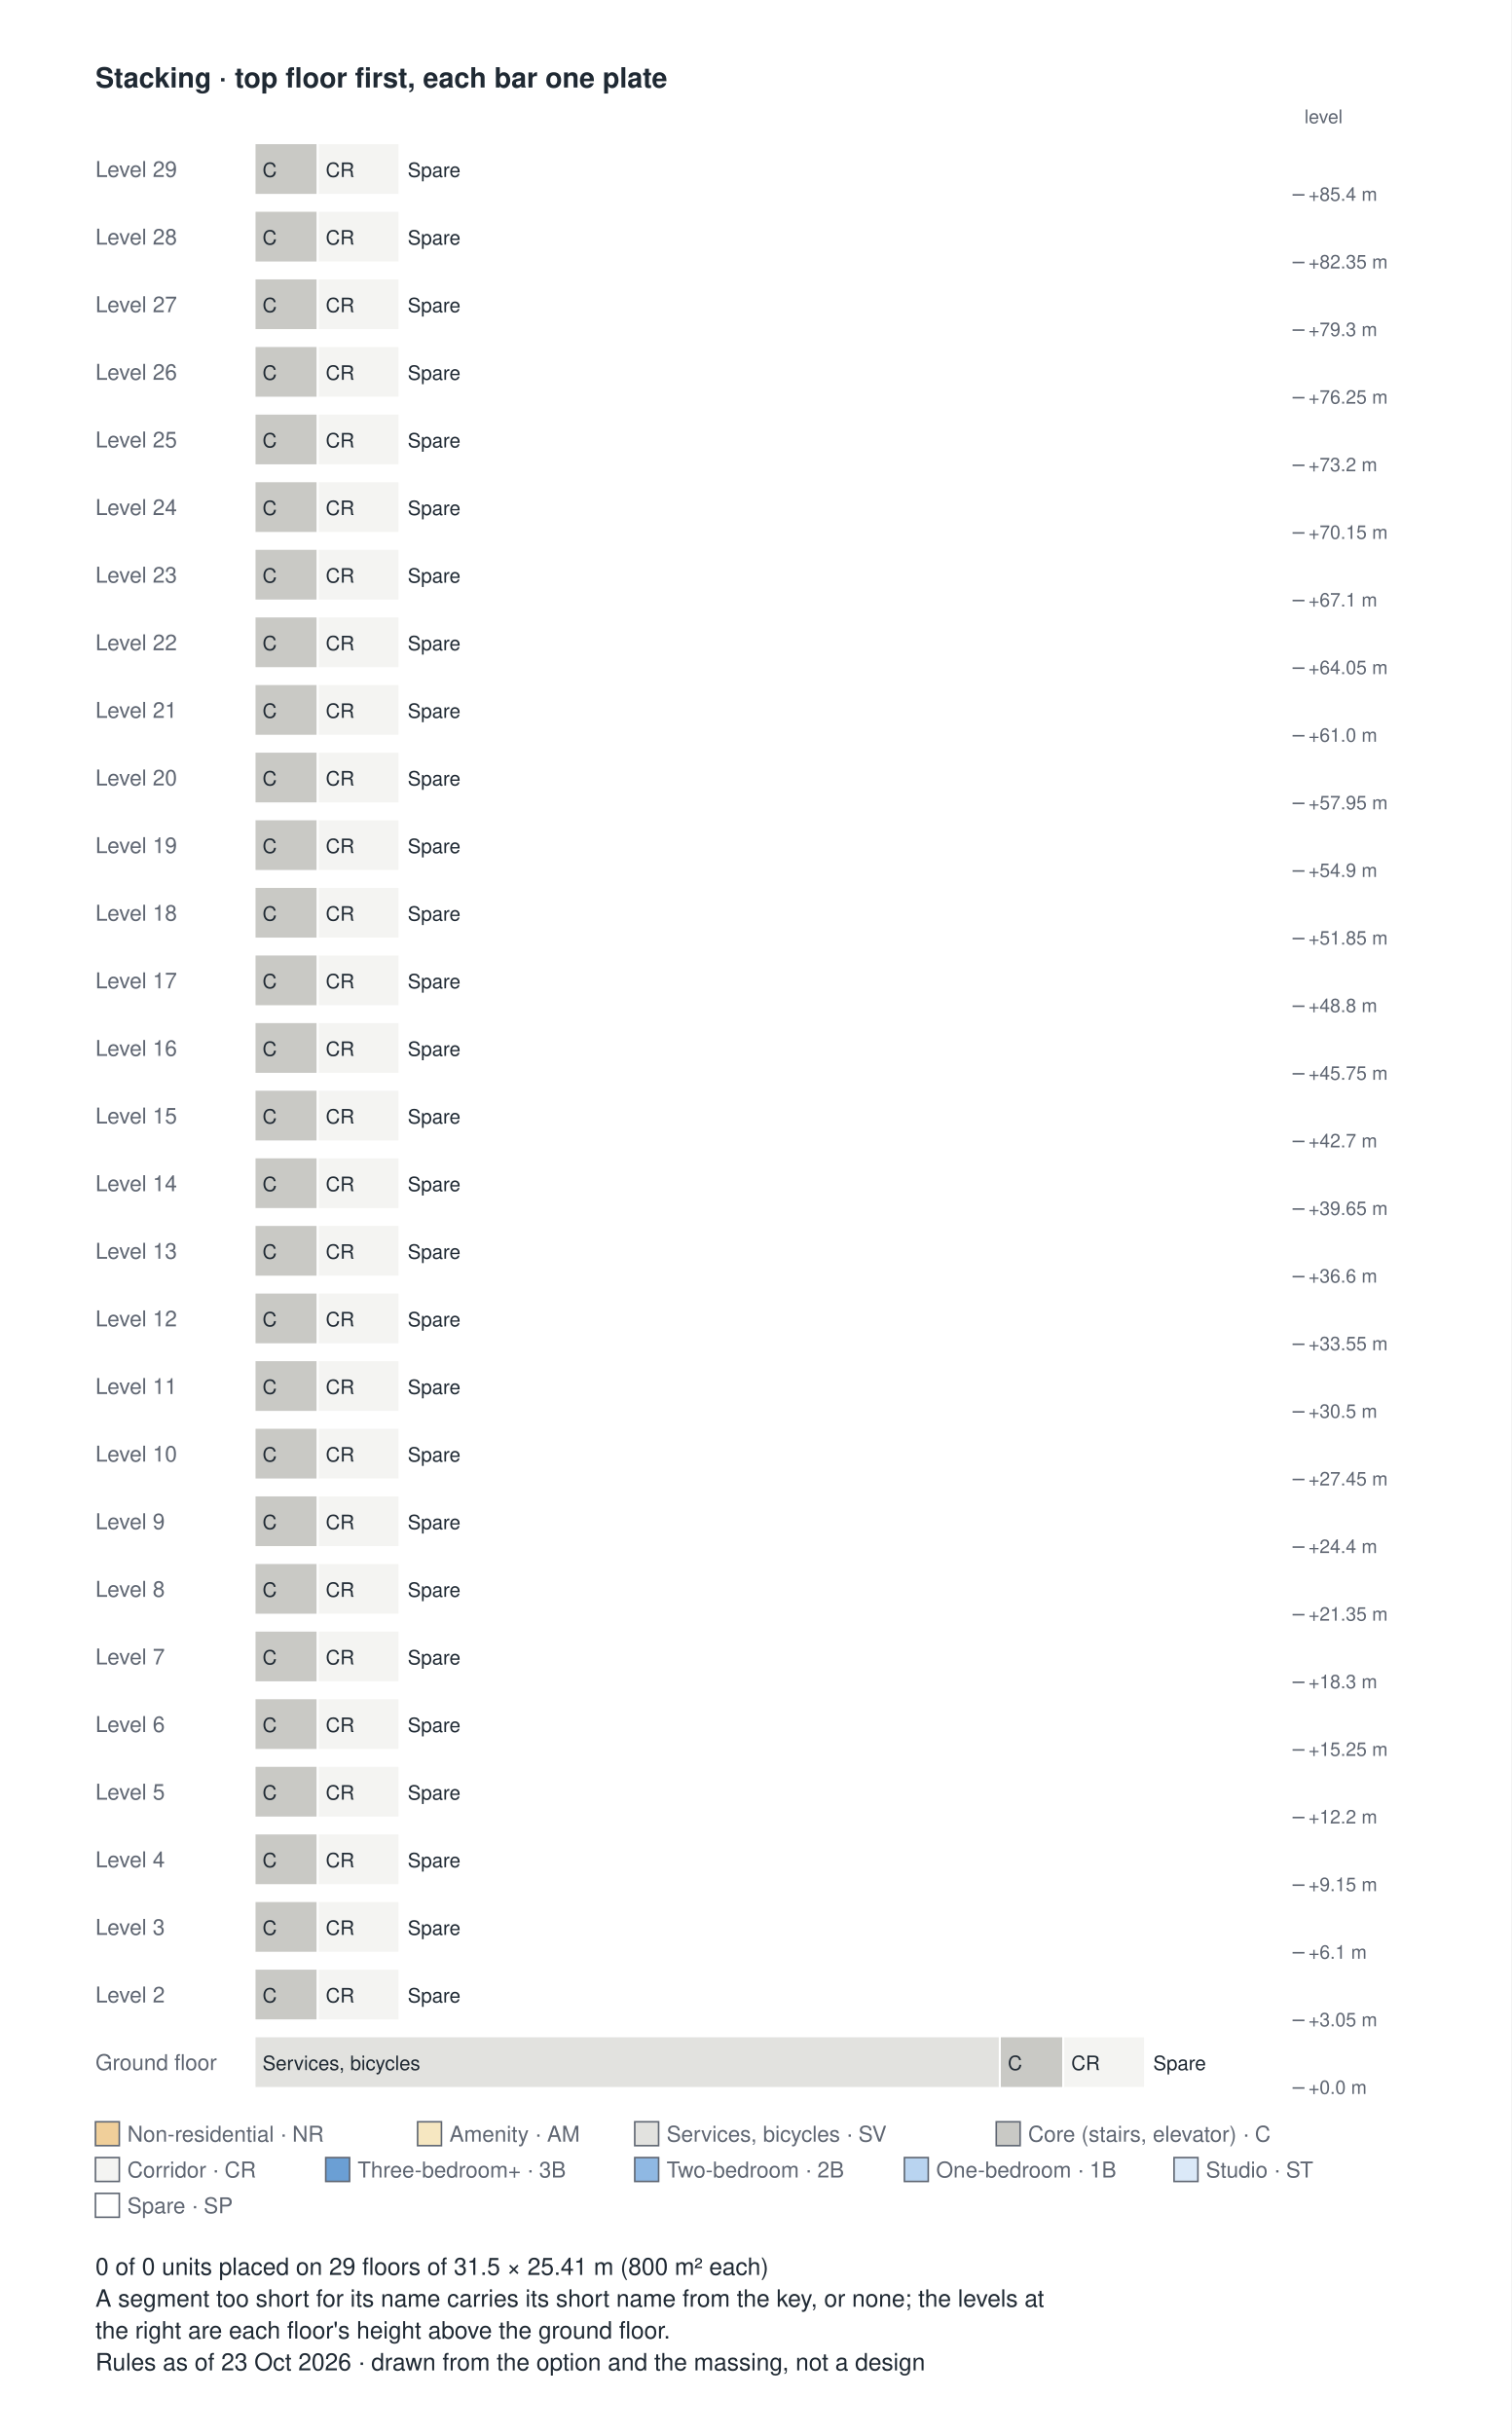
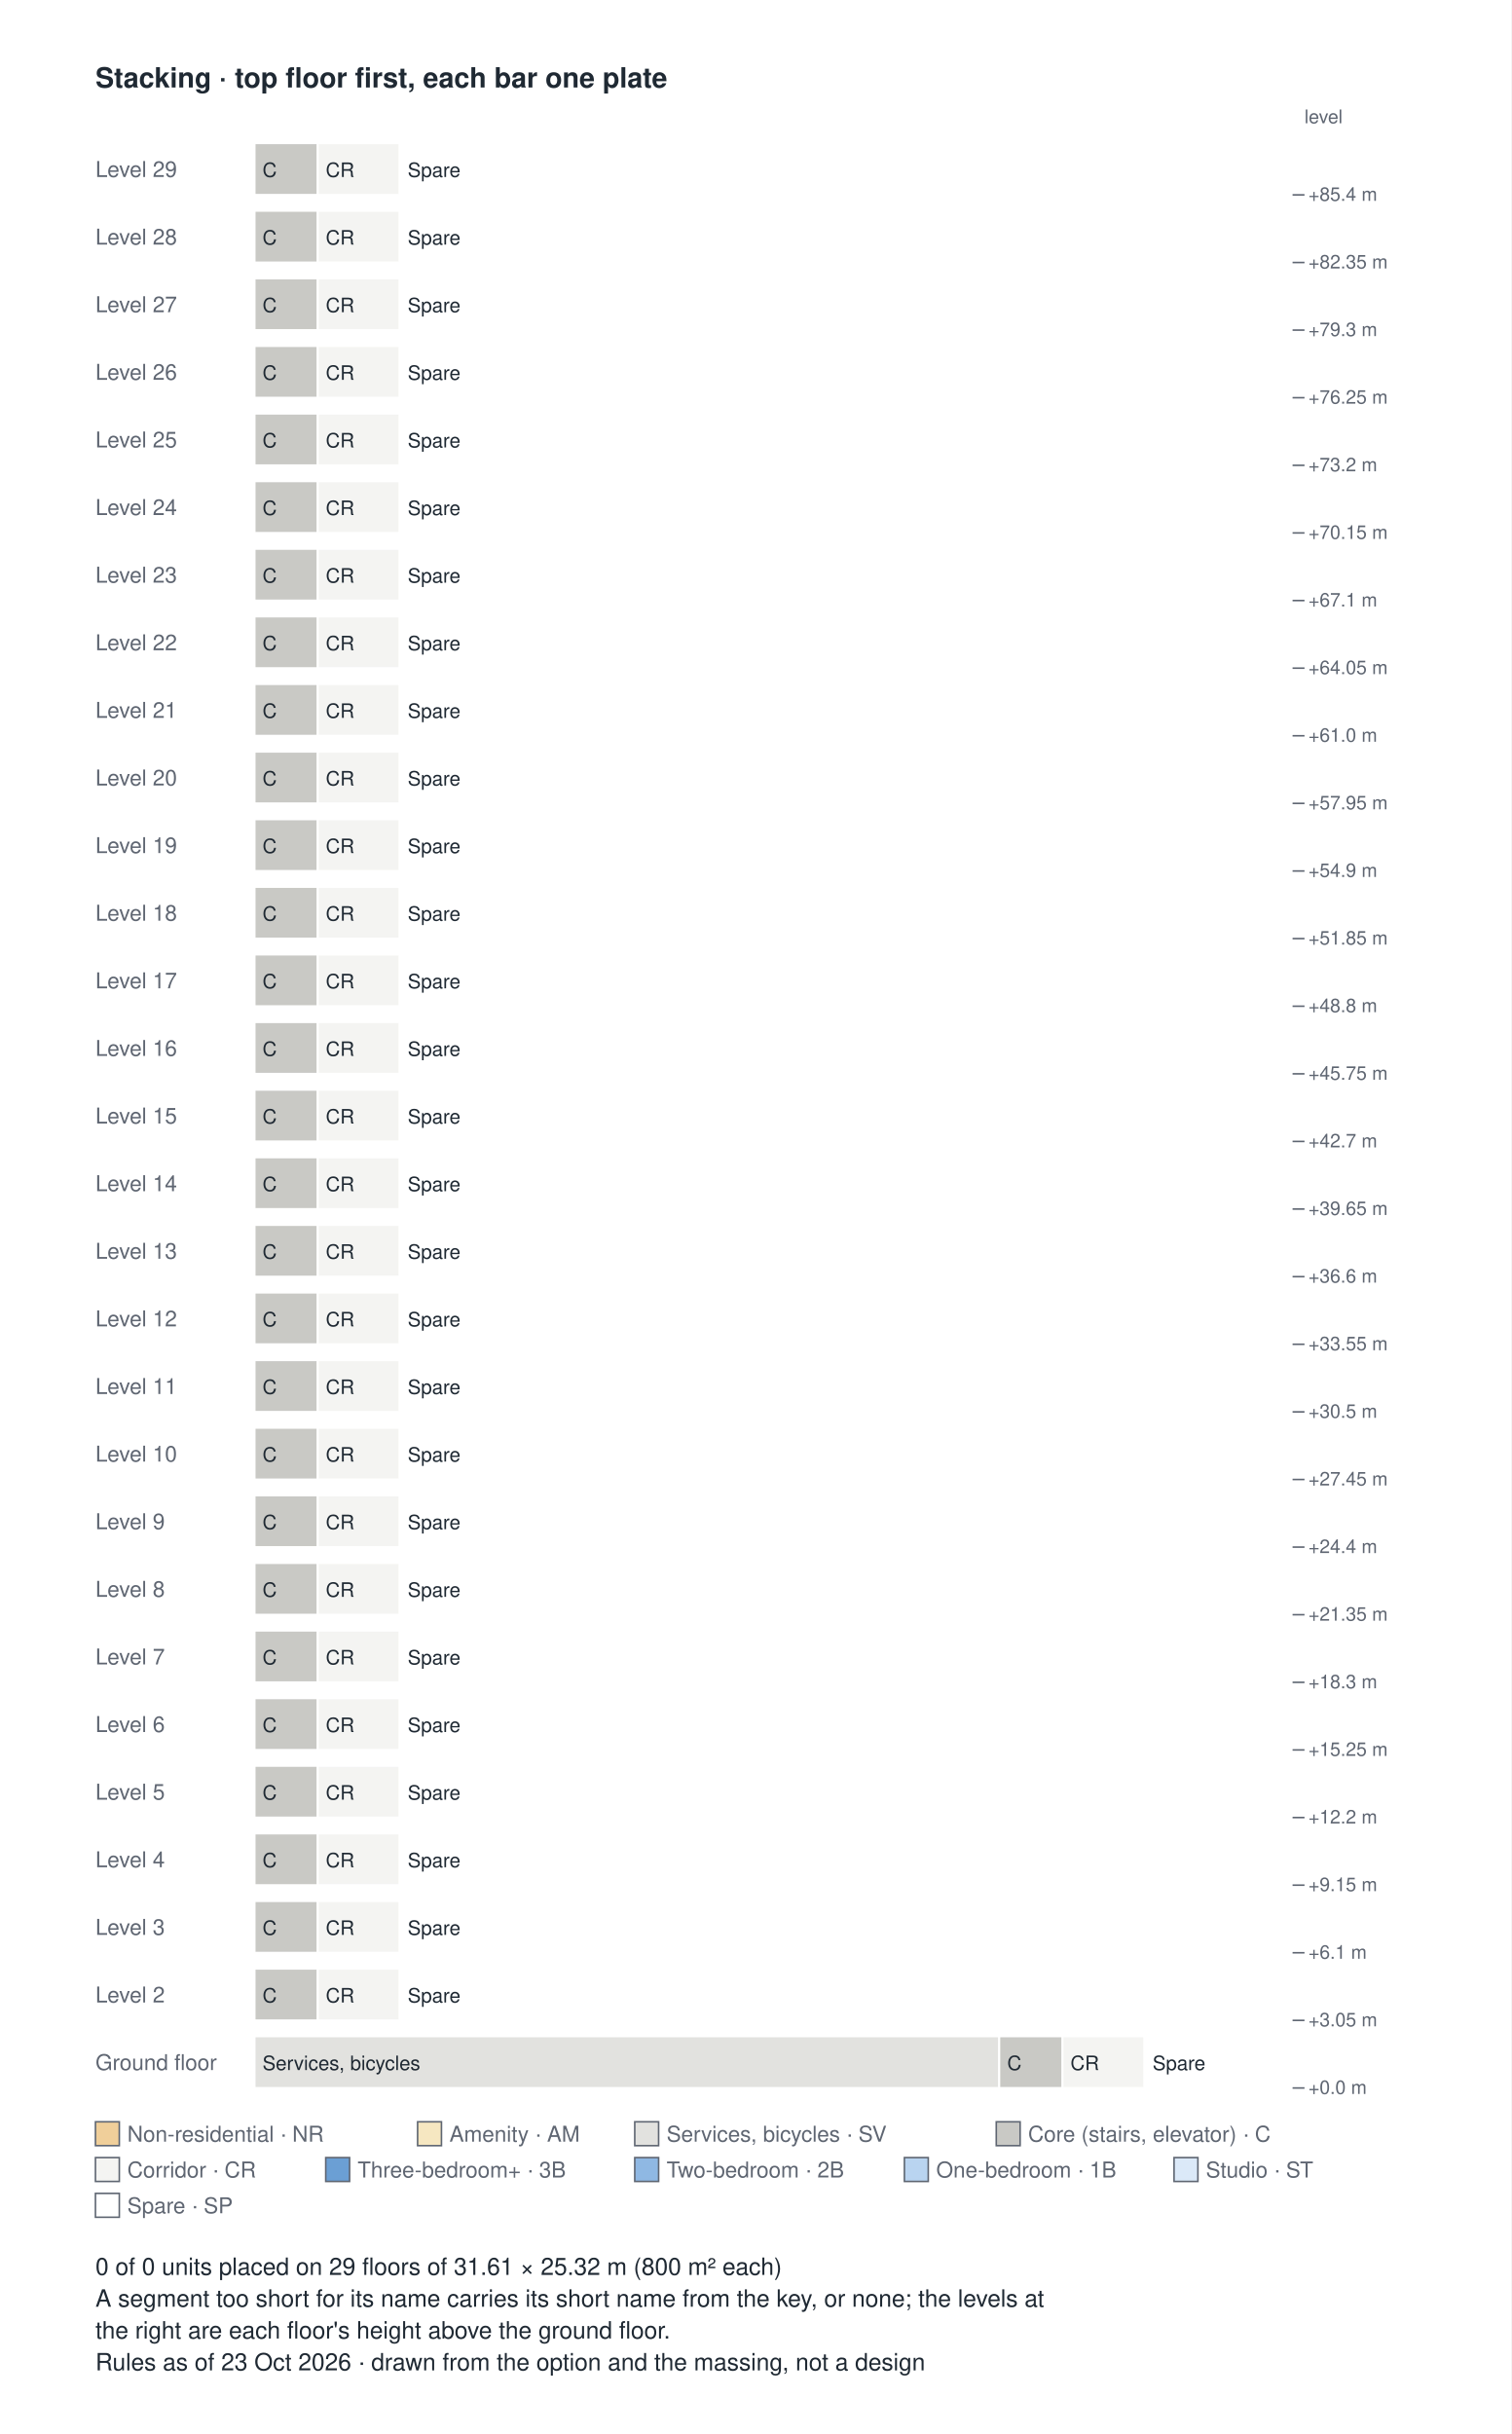
<svg xmlns="http://www.w3.org/2000/svg" width="760" height="1224" viewBox="0 0 760 1224" font-family="IBM Plex Sans, Helvetica, Arial, sans-serif" font-size="12" fill="#1f2933" role="img" aria-label="Stacking diagram">
  <rect width="100%" height="100%" fill="#ffffff" />
  <text x="48" y="44" font-size="14" font-weight="600">Stacking · top floor first, each bar one plate</text>
  <text x="656" y="62" font-size="9.5" fill="#5f6672">level</text>
  <text x="48" y="89.0" font-size="11" fill="#5f6672">Level 29</text>
  <rect x="128.0" y="72" width="31.8" height="26" fill="#c9c9c5" stroke="#ffffff" stroke-width="1" />
  <text x="132.0" y="89.0" font-size="10" fill="#1f2933">C</text>
  <rect x="159.8" y="72" width="41.2" height="26" fill="#f4f4f2" stroke="#ffffff" stroke-width="1" />
  <text x="163.8" y="89.0" font-size="10" fill="#1f2933">CR</text>
  <rect x="201.0" y="72" width="447.0" height="26" fill="#ffffff" stroke="#ffffff" stroke-width="1" />
  <text x="205.0" y="89.0" font-size="10" fill="#1f2933">Spare</text>
  <line x1="650" y1="98" x2="656" y2="98" stroke="#5f6672" stroke-width="0.8" />
  <text x="658" y="101.0" font-size="9.5" fill="#5f6672">+85.4 m</text>
  <text x="48" y="123.0" font-size="11" fill="#5f6672">Level 28</text>
  <rect x="128.0" y="106" width="31.8" height="26" fill="#c9c9c5" stroke="#ffffff" stroke-width="1" />
  <text x="132.0" y="123.0" font-size="10" fill="#1f2933">C</text>
  <rect x="159.8" y="106" width="41.2" height="26" fill="#f4f4f2" stroke="#ffffff" stroke-width="1" />
  <text x="163.8" y="123.0" font-size="10" fill="#1f2933">CR</text>
  <rect x="201.0" y="106" width="447.0" height="26" fill="#ffffff" stroke="#ffffff" stroke-width="1" />
  <text x="205.0" y="123.0" font-size="10" fill="#1f2933">Spare</text>
  <line x1="650" y1="132" x2="656" y2="132" stroke="#5f6672" stroke-width="0.8" />
  <text x="658" y="135.0" font-size="9.5" fill="#5f6672">+82.35 m</text>
  <text x="48" y="157.0" font-size="11" fill="#5f6672">Level 27</text>
  <rect x="128.0" y="140" width="31.8" height="26" fill="#c9c9c5" stroke="#ffffff" stroke-width="1" />
  <text x="132.0" y="157.0" font-size="10" fill="#1f2933">C</text>
  <rect x="159.8" y="140" width="41.2" height="26" fill="#f4f4f2" stroke="#ffffff" stroke-width="1" />
  <text x="163.8" y="157.0" font-size="10" fill="#1f2933">CR</text>
  <rect x="201.0" y="140" width="447.0" height="26" fill="#ffffff" stroke="#ffffff" stroke-width="1" />
  <text x="205.0" y="157.0" font-size="10" fill="#1f2933">Spare</text>
  <line x1="650" y1="166" x2="656" y2="166" stroke="#5f6672" stroke-width="0.8" />
  <text x="658" y="169.0" font-size="9.5" fill="#5f6672">+79.3 m</text>
  <text x="48" y="191.0" font-size="11" fill="#5f6672">Level 26</text>
  <rect x="128.0" y="174" width="31.8" height="26" fill="#c9c9c5" stroke="#ffffff" stroke-width="1" />
  <text x="132.0" y="191.0" font-size="10" fill="#1f2933">C</text>
  <rect x="159.8" y="174" width="41.2" height="26" fill="#f4f4f2" stroke="#ffffff" stroke-width="1" />
  <text x="163.8" y="191.0" font-size="10" fill="#1f2933">CR</text>
  <rect x="201.0" y="174" width="447.0" height="26" fill="#ffffff" stroke="#ffffff" stroke-width="1" />
  <text x="205.0" y="191.0" font-size="10" fill="#1f2933">Spare</text>
  <line x1="650" y1="200" x2="656" y2="200" stroke="#5f6672" stroke-width="0.8" />
  <text x="658" y="203.0" font-size="9.5" fill="#5f6672">+76.25 m</text>
  <text x="48" y="225.0" font-size="11" fill="#5f6672">Level 25</text>
  <rect x="128.0" y="208" width="31.8" height="26" fill="#c9c9c5" stroke="#ffffff" stroke-width="1" />
  <text x="132.0" y="225.0" font-size="10" fill="#1f2933">C</text>
  <rect x="159.8" y="208" width="41.2" height="26" fill="#f4f4f2" stroke="#ffffff" stroke-width="1" />
  <text x="163.8" y="225.0" font-size="10" fill="#1f2933">CR</text>
  <rect x="201.0" y="208" width="447.0" height="26" fill="#ffffff" stroke="#ffffff" stroke-width="1" />
  <text x="205.0" y="225.0" font-size="10" fill="#1f2933">Spare</text>
  <line x1="650" y1="234" x2="656" y2="234" stroke="#5f6672" stroke-width="0.8" />
  <text x="658" y="237.0" font-size="9.5" fill="#5f6672">+73.2 m</text>
  <text x="48" y="259.0" font-size="11" fill="#5f6672">Level 24</text>
  <rect x="128.0" y="242" width="31.8" height="26" fill="#c9c9c5" stroke="#ffffff" stroke-width="1" />
  <text x="132.0" y="259.0" font-size="10" fill="#1f2933">C</text>
  <rect x="159.8" y="242" width="41.2" height="26" fill="#f4f4f2" stroke="#ffffff" stroke-width="1" />
  <text x="163.8" y="259.0" font-size="10" fill="#1f2933">CR</text>
  <rect x="201.0" y="242" width="447.0" height="26" fill="#ffffff" stroke="#ffffff" stroke-width="1" />
  <text x="205.0" y="259.0" font-size="10" fill="#1f2933">Spare</text>
  <line x1="650" y1="268" x2="656" y2="268" stroke="#5f6672" stroke-width="0.8" />
  <text x="658" y="271.0" font-size="9.5" fill="#5f6672">+70.15 m</text>
  <text x="48" y="293.0" font-size="11" fill="#5f6672">Level 23</text>
  <rect x="128.0" y="276" width="31.8" height="26" fill="#c9c9c5" stroke="#ffffff" stroke-width="1" />
  <text x="132.0" y="293.0" font-size="10" fill="#1f2933">C</text>
  <rect x="159.8" y="276" width="41.2" height="26" fill="#f4f4f2" stroke="#ffffff" stroke-width="1" />
  <text x="163.8" y="293.0" font-size="10" fill="#1f2933">CR</text>
  <rect x="201.0" y="276" width="447.0" height="26" fill="#ffffff" stroke="#ffffff" stroke-width="1" />
  <text x="205.0" y="293.0" font-size="10" fill="#1f2933">Spare</text>
  <line x1="650" y1="302" x2="656" y2="302" stroke="#5f6672" stroke-width="0.8" />
  <text x="658" y="305.0" font-size="9.5" fill="#5f6672">+67.1 m</text>
  <text x="48" y="327.0" font-size="11" fill="#5f6672">Level 22</text>
  <rect x="128.0" y="310" width="31.8" height="26" fill="#c9c9c5" stroke="#ffffff" stroke-width="1" />
  <text x="132.0" y="327.0" font-size="10" fill="#1f2933">C</text>
  <rect x="159.8" y="310" width="41.2" height="26" fill="#f4f4f2" stroke="#ffffff" stroke-width="1" />
  <text x="163.8" y="327.0" font-size="10" fill="#1f2933">CR</text>
  <rect x="201.0" y="310" width="447.0" height="26" fill="#ffffff" stroke="#ffffff" stroke-width="1" />
  <text x="205.0" y="327.0" font-size="10" fill="#1f2933">Spare</text>
  <line x1="650" y1="336" x2="656" y2="336" stroke="#5f6672" stroke-width="0.8" />
  <text x="658" y="339.0" font-size="9.5" fill="#5f6672">+64.05 m</text>
  <text x="48" y="361.0" font-size="11" fill="#5f6672">Level 21</text>
  <rect x="128.0" y="344" width="31.8" height="26" fill="#c9c9c5" stroke="#ffffff" stroke-width="1" />
  <text x="132.0" y="361.0" font-size="10" fill="#1f2933">C</text>
  <rect x="159.8" y="344" width="41.2" height="26" fill="#f4f4f2" stroke="#ffffff" stroke-width="1" />
  <text x="163.8" y="361.0" font-size="10" fill="#1f2933">CR</text>
  <rect x="201.0" y="344" width="447.0" height="26" fill="#ffffff" stroke="#ffffff" stroke-width="1" />
  <text x="205.0" y="361.0" font-size="10" fill="#1f2933">Spare</text>
  <line x1="650" y1="370" x2="656" y2="370" stroke="#5f6672" stroke-width="0.8" />
  <text x="658" y="373.0" font-size="9.5" fill="#5f6672">+61.0 m</text>
  <text x="48" y="395.0" font-size="11" fill="#5f6672">Level 20</text>
  <rect x="128.0" y="378" width="31.8" height="26" fill="#c9c9c5" stroke="#ffffff" stroke-width="1" />
  <text x="132.0" y="395.0" font-size="10" fill="#1f2933">C</text>
  <rect x="159.8" y="378" width="41.2" height="26" fill="#f4f4f2" stroke="#ffffff" stroke-width="1" />
  <text x="163.8" y="395.0" font-size="10" fill="#1f2933">CR</text>
  <rect x="201.0" y="378" width="447.0" height="26" fill="#ffffff" stroke="#ffffff" stroke-width="1" />
  <text x="205.0" y="395.0" font-size="10" fill="#1f2933">Spare</text>
  <line x1="650" y1="404" x2="656" y2="404" stroke="#5f6672" stroke-width="0.8" />
  <text x="658" y="407.0" font-size="9.5" fill="#5f6672">+57.95 m</text>
  <text x="48" y="429.0" font-size="11" fill="#5f6672">Level 19</text>
  <rect x="128.0" y="412" width="31.8" height="26" fill="#c9c9c5" stroke="#ffffff" stroke-width="1" />
  <text x="132.0" y="429.0" font-size="10" fill="#1f2933">C</text>
  <rect x="159.8" y="412" width="41.2" height="26" fill="#f4f4f2" stroke="#ffffff" stroke-width="1" />
  <text x="163.8" y="429.0" font-size="10" fill="#1f2933">CR</text>
  <rect x="201.0" y="412" width="447.0" height="26" fill="#ffffff" stroke="#ffffff" stroke-width="1" />
  <text x="205.0" y="429.0" font-size="10" fill="#1f2933">Spare</text>
  <line x1="650" y1="438" x2="656" y2="438" stroke="#5f6672" stroke-width="0.8" />
  <text x="658" y="441.0" font-size="9.5" fill="#5f6672">+54.9 m</text>
  <text x="48" y="463.0" font-size="11" fill="#5f6672">Level 18</text>
  <rect x="128.0" y="446" width="31.8" height="26" fill="#c9c9c5" stroke="#ffffff" stroke-width="1" />
  <text x="132.0" y="463.0" font-size="10" fill="#1f2933">C</text>
  <rect x="159.8" y="446" width="41.2" height="26" fill="#f4f4f2" stroke="#ffffff" stroke-width="1" />
  <text x="163.8" y="463.0" font-size="10" fill="#1f2933">CR</text>
  <rect x="201.0" y="446" width="447.0" height="26" fill="#ffffff" stroke="#ffffff" stroke-width="1" />
  <text x="205.0" y="463.0" font-size="10" fill="#1f2933">Spare</text>
  <line x1="650" y1="472" x2="656" y2="472" stroke="#5f6672" stroke-width="0.8" />
  <text x="658" y="475.0" font-size="9.5" fill="#5f6672">+51.85 m</text>
  <text x="48" y="497.0" font-size="11" fill="#5f6672">Level 17</text>
  <rect x="128.0" y="480" width="31.8" height="26" fill="#c9c9c5" stroke="#ffffff" stroke-width="1" />
  <text x="132.0" y="497.0" font-size="10" fill="#1f2933">C</text>
  <rect x="159.8" y="480" width="41.2" height="26" fill="#f4f4f2" stroke="#ffffff" stroke-width="1" />
  <text x="163.8" y="497.0" font-size="10" fill="#1f2933">CR</text>
  <rect x="201.0" y="480" width="447.0" height="26" fill="#ffffff" stroke="#ffffff" stroke-width="1" />
  <text x="205.0" y="497.0" font-size="10" fill="#1f2933">Spare</text>
  <line x1="650" y1="506" x2="656" y2="506" stroke="#5f6672" stroke-width="0.8" />
  <text x="658" y="509.0" font-size="9.5" fill="#5f6672">+48.8 m</text>
  <text x="48" y="531.0" font-size="11" fill="#5f6672">Level 16</text>
  <rect x="128.0" y="514" width="31.8" height="26" fill="#c9c9c5" stroke="#ffffff" stroke-width="1" />
  <text x="132.0" y="531.0" font-size="10" fill="#1f2933">C</text>
  <rect x="159.8" y="514" width="41.2" height="26" fill="#f4f4f2" stroke="#ffffff" stroke-width="1" />
  <text x="163.8" y="531.0" font-size="10" fill="#1f2933">CR</text>
  <rect x="201.0" y="514" width="447.0" height="26" fill="#ffffff" stroke="#ffffff" stroke-width="1" />
  <text x="205.0" y="531.0" font-size="10" fill="#1f2933">Spare</text>
  <line x1="650" y1="540" x2="656" y2="540" stroke="#5f6672" stroke-width="0.8" />
  <text x="658" y="543.0" font-size="9.5" fill="#5f6672">+45.75 m</text>
  <text x="48" y="565.0" font-size="11" fill="#5f6672">Level 15</text>
  <rect x="128.0" y="548" width="31.8" height="26" fill="#c9c9c5" stroke="#ffffff" stroke-width="1" />
  <text x="132.0" y="565.0" font-size="10" fill="#1f2933">C</text>
  <rect x="159.8" y="548" width="41.2" height="26" fill="#f4f4f2" stroke="#ffffff" stroke-width="1" />
  <text x="163.8" y="565.0" font-size="10" fill="#1f2933">CR</text>
  <rect x="201.0" y="548" width="447.0" height="26" fill="#ffffff" stroke="#ffffff" stroke-width="1" />
  <text x="205.0" y="565.0" font-size="10" fill="#1f2933">Spare</text>
  <line x1="650" y1="574" x2="656" y2="574" stroke="#5f6672" stroke-width="0.8" />
  <text x="658" y="577.0" font-size="9.5" fill="#5f6672">+42.7 m</text>
  <text x="48" y="599.0" font-size="11" fill="#5f6672">Level 14</text>
  <rect x="128.0" y="582" width="31.8" height="26" fill="#c9c9c5" stroke="#ffffff" stroke-width="1" />
  <text x="132.0" y="599.0" font-size="10" fill="#1f2933">C</text>
  <rect x="159.8" y="582" width="41.2" height="26" fill="#f4f4f2" stroke="#ffffff" stroke-width="1" />
  <text x="163.8" y="599.0" font-size="10" fill="#1f2933">CR</text>
  <rect x="201.0" y="582" width="447.0" height="26" fill="#ffffff" stroke="#ffffff" stroke-width="1" />
  <text x="205.0" y="599.0" font-size="10" fill="#1f2933">Spare</text>
  <line x1="650" y1="608" x2="656" y2="608" stroke="#5f6672" stroke-width="0.8" />
  <text x="658" y="611.0" font-size="9.5" fill="#5f6672">+39.65 m</text>
  <text x="48" y="633.0" font-size="11" fill="#5f6672">Level 13</text>
  <rect x="128.0" y="616" width="31.8" height="26" fill="#c9c9c5" stroke="#ffffff" stroke-width="1" />
  <text x="132.0" y="633.0" font-size="10" fill="#1f2933">C</text>
  <rect x="159.8" y="616" width="41.2" height="26" fill="#f4f4f2" stroke="#ffffff" stroke-width="1" />
  <text x="163.8" y="633.0" font-size="10" fill="#1f2933">CR</text>
  <rect x="201.0" y="616" width="447.0" height="26" fill="#ffffff" stroke="#ffffff" stroke-width="1" />
  <text x="205.0" y="633.0" font-size="10" fill="#1f2933">Spare</text>
  <line x1="650" y1="642" x2="656" y2="642" stroke="#5f6672" stroke-width="0.8" />
  <text x="658" y="645.0" font-size="9.5" fill="#5f6672">+36.6 m</text>
  <text x="48" y="667.0" font-size="11" fill="#5f6672">Level 12</text>
  <rect x="128.0" y="650" width="31.8" height="26" fill="#c9c9c5" stroke="#ffffff" stroke-width="1" />
  <text x="132.0" y="667.0" font-size="10" fill="#1f2933">C</text>
  <rect x="159.8" y="650" width="41.2" height="26" fill="#f4f4f2" stroke="#ffffff" stroke-width="1" />
  <text x="163.8" y="667.0" font-size="10" fill="#1f2933">CR</text>
  <rect x="201.0" y="650" width="447.0" height="26" fill="#ffffff" stroke="#ffffff" stroke-width="1" />
  <text x="205.0" y="667.0" font-size="10" fill="#1f2933">Spare</text>
  <line x1="650" y1="676" x2="656" y2="676" stroke="#5f6672" stroke-width="0.8" />
  <text x="658" y="679.0" font-size="9.5" fill="#5f6672">+33.55 m</text>
  <text x="48" y="701.0" font-size="11" fill="#5f6672">Level 11</text>
  <rect x="128.0" y="684" width="31.8" height="26" fill="#c9c9c5" stroke="#ffffff" stroke-width="1" />
  <text x="132.0" y="701.0" font-size="10" fill="#1f2933">C</text>
  <rect x="159.8" y="684" width="41.2" height="26" fill="#f4f4f2" stroke="#ffffff" stroke-width="1" />
  <text x="163.8" y="701.0" font-size="10" fill="#1f2933">CR</text>
  <rect x="201.0" y="684" width="447.0" height="26" fill="#ffffff" stroke="#ffffff" stroke-width="1" />
  <text x="205.0" y="701.0" font-size="10" fill="#1f2933">Spare</text>
  <line x1="650" y1="710" x2="656" y2="710" stroke="#5f6672" stroke-width="0.8" />
  <text x="658" y="713.0" font-size="9.5" fill="#5f6672">+30.5 m</text>
  <text x="48" y="735.0" font-size="11" fill="#5f6672">Level 10</text>
  <rect x="128.0" y="718" width="31.8" height="26" fill="#c9c9c5" stroke="#ffffff" stroke-width="1" />
  <text x="132.0" y="735.0" font-size="10" fill="#1f2933">C</text>
  <rect x="159.8" y="718" width="41.2" height="26" fill="#f4f4f2" stroke="#ffffff" stroke-width="1" />
  <text x="163.8" y="735.0" font-size="10" fill="#1f2933">CR</text>
  <rect x="201.0" y="718" width="447.0" height="26" fill="#ffffff" stroke="#ffffff" stroke-width="1" />
  <text x="205.0" y="735.0" font-size="10" fill="#1f2933">Spare</text>
  <line x1="650" y1="744" x2="656" y2="744" stroke="#5f6672" stroke-width="0.8" />
  <text x="658" y="747.0" font-size="9.5" fill="#5f6672">+27.45 m</text>
  <text x="48" y="769.0" font-size="11" fill="#5f6672">Level 9</text>
  <rect x="128.0" y="752" width="31.8" height="26" fill="#c9c9c5" stroke="#ffffff" stroke-width="1" />
  <text x="132.0" y="769.0" font-size="10" fill="#1f2933">C</text>
  <rect x="159.8" y="752" width="41.2" height="26" fill="#f4f4f2" stroke="#ffffff" stroke-width="1" />
  <text x="163.8" y="769.0" font-size="10" fill="#1f2933">CR</text>
  <rect x="201.0" y="752" width="447.0" height="26" fill="#ffffff" stroke="#ffffff" stroke-width="1" />
  <text x="205.0" y="769.0" font-size="10" fill="#1f2933">Spare</text>
  <line x1="650" y1="778" x2="656" y2="778" stroke="#5f6672" stroke-width="0.8" />
  <text x="658" y="781.0" font-size="9.5" fill="#5f6672">+24.4 m</text>
  <text x="48" y="803.0" font-size="11" fill="#5f6672">Level 8</text>
  <rect x="128.0" y="786" width="31.8" height="26" fill="#c9c9c5" stroke="#ffffff" stroke-width="1" />
  <text x="132.0" y="803.0" font-size="10" fill="#1f2933">C</text>
  <rect x="159.8" y="786" width="41.2" height="26" fill="#f4f4f2" stroke="#ffffff" stroke-width="1" />
  <text x="163.8" y="803.0" font-size="10" fill="#1f2933">CR</text>
  <rect x="201.0" y="786" width="447.0" height="26" fill="#ffffff" stroke="#ffffff" stroke-width="1" />
  <text x="205.0" y="803.0" font-size="10" fill="#1f2933">Spare</text>
  <line x1="650" y1="812" x2="656" y2="812" stroke="#5f6672" stroke-width="0.8" />
  <text x="658" y="815.0" font-size="9.5" fill="#5f6672">+21.35 m</text>
  <text x="48" y="837.0" font-size="11" fill="#5f6672">Level 7</text>
  <rect x="128.0" y="820" width="31.8" height="26" fill="#c9c9c5" stroke="#ffffff" stroke-width="1" />
  <text x="132.0" y="837.0" font-size="10" fill="#1f2933">C</text>
  <rect x="159.8" y="820" width="41.2" height="26" fill="#f4f4f2" stroke="#ffffff" stroke-width="1" />
  <text x="163.8" y="837.0" font-size="10" fill="#1f2933">CR</text>
  <rect x="201.0" y="820" width="447.0" height="26" fill="#ffffff" stroke="#ffffff" stroke-width="1" />
  <text x="205.0" y="837.0" font-size="10" fill="#1f2933">Spare</text>
  <line x1="650" y1="846" x2="656" y2="846" stroke="#5f6672" stroke-width="0.8" />
  <text x="658" y="849.0" font-size="9.5" fill="#5f6672">+18.3 m</text>
  <text x="48" y="871.0" font-size="11" fill="#5f6672">Level 6</text>
  <rect x="128.0" y="854" width="31.8" height="26" fill="#c9c9c5" stroke="#ffffff" stroke-width="1" />
  <text x="132.0" y="871.0" font-size="10" fill="#1f2933">C</text>
  <rect x="159.8" y="854" width="41.2" height="26" fill="#f4f4f2" stroke="#ffffff" stroke-width="1" />
  <text x="163.8" y="871.0" font-size="10" fill="#1f2933">CR</text>
  <rect x="201.0" y="854" width="447.0" height="26" fill="#ffffff" stroke="#ffffff" stroke-width="1" />
  <text x="205.0" y="871.0" font-size="10" fill="#1f2933">Spare</text>
  <line x1="650" y1="880" x2="656" y2="880" stroke="#5f6672" stroke-width="0.8" />
  <text x="658" y="883.0" font-size="9.5" fill="#5f6672">+15.25 m</text>
  <text x="48" y="905.0" font-size="11" fill="#5f6672">Level 5</text>
  <rect x="128.0" y="888" width="31.8" height="26" fill="#c9c9c5" stroke="#ffffff" stroke-width="1" />
  <text x="132.0" y="905.0" font-size="10" fill="#1f2933">C</text>
  <rect x="159.8" y="888" width="41.2" height="26" fill="#f4f4f2" stroke="#ffffff" stroke-width="1" />
  <text x="163.8" y="905.0" font-size="10" fill="#1f2933">CR</text>
  <rect x="201.0" y="888" width="447.0" height="26" fill="#ffffff" stroke="#ffffff" stroke-width="1" />
  <text x="205.0" y="905.0" font-size="10" fill="#1f2933">Spare</text>
  <line x1="650" y1="914" x2="656" y2="914" stroke="#5f6672" stroke-width="0.8" />
  <text x="658" y="917.0" font-size="9.5" fill="#5f6672">+12.2 m</text>
  <text x="48" y="939.0" font-size="11" fill="#5f6672">Level 4</text>
  <rect x="128.0" y="922" width="31.8" height="26" fill="#c9c9c5" stroke="#ffffff" stroke-width="1" />
  <text x="132.0" y="939.0" font-size="10" fill="#1f2933">C</text>
  <rect x="159.8" y="922" width="41.2" height="26" fill="#f4f4f2" stroke="#ffffff" stroke-width="1" />
  <text x="163.8" y="939.0" font-size="10" fill="#1f2933">CR</text>
  <rect x="201.0" y="922" width="447.0" height="26" fill="#ffffff" stroke="#ffffff" stroke-width="1" />
  <text x="205.0" y="939.0" font-size="10" fill="#1f2933">Spare</text>
  <line x1="650" y1="948" x2="656" y2="948" stroke="#5f6672" stroke-width="0.8" />
  <text x="658" y="951.0" font-size="9.5" fill="#5f6672">+9.15 m</text>
  <text x="48" y="973.0" font-size="11" fill="#5f6672">Level 3</text>
  <rect x="128.0" y="956" width="31.8" height="26" fill="#c9c9c5" stroke="#ffffff" stroke-width="1" />
  <text x="132.0" y="973.0" font-size="10" fill="#1f2933">C</text>
  <rect x="159.8" y="956" width="41.2" height="26" fill="#f4f4f2" stroke="#ffffff" stroke-width="1" />
  <text x="163.8" y="973.0" font-size="10" fill="#1f2933">CR</text>
  <rect x="201.0" y="956" width="447.0" height="26" fill="#ffffff" stroke="#ffffff" stroke-width="1" />
  <text x="205.0" y="973.0" font-size="10" fill="#1f2933">Spare</text>
  <line x1="650" y1="982" x2="656" y2="982" stroke="#5f6672" stroke-width="0.8" />
  <text x="658" y="985.0" font-size="9.5" fill="#5f6672">+6.1 m</text>
  <text x="48" y="1007.0" font-size="11" fill="#5f6672">Level 2</text>
  <rect x="128.0" y="990" width="31.8" height="26" fill="#c9c9c5" stroke="#ffffff" stroke-width="1" />
  <text x="132.0" y="1007.0" font-size="10" fill="#1f2933">C</text>
  <rect x="159.8" y="990" width="41.2" height="26" fill="#f4f4f2" stroke="#ffffff" stroke-width="1" />
  <text x="163.8" y="1007.0" font-size="10" fill="#1f2933">CR</text>
  <rect x="201.0" y="990" width="447.0" height="26" fill="#ffffff" stroke="#ffffff" stroke-width="1" />
  <text x="205.0" y="1007.0" font-size="10" fill="#1f2933">Spare</text>
  <line x1="650" y1="1016" x2="656" y2="1016" stroke="#5f6672" stroke-width="0.8" />
  <text x="658" y="1019.0" font-size="9.5" fill="#5f6672">+3.05 m</text>
  <text x="48" y="1041.0" font-size="11" fill="#5f6672">Ground floor</text>
-   <rect x="128.0" y="1024" width="374.8" height="26" fill="#e2e2df" stroke="#ffffff" stroke-width="1" />
+   <rect x="128.0" y="1024" width="374.5" height="26" fill="#e2e2df" stroke="#ffffff" stroke-width="1" />
  <text x="132.0" y="1041.0" font-size="10" fill="#1f2933">Services, bicycles</text>
-   <rect x="502.8" y="1024" width="31.9" height="26" fill="#c9c9c5" stroke="#ffffff" stroke-width="1" />
-   <text x="506.8" y="1041.0" font-size="10" fill="#1f2933">C</text>
-   <rect x="534.7" y="1024" width="41.2" height="26" fill="#f4f4f2" stroke="#ffffff" stroke-width="1" />
-   <text x="538.7" y="1041.0" font-size="10" fill="#1f2933">CR</text>
-   <rect x="575.9" y="1024" width="72.1" height="26" fill="#ffffff" stroke="#ffffff" stroke-width="1" />
-   <text x="579.9" y="1041.0" font-size="10" fill="#1f2933">Spare</text>
+   <rect x="502.5" y="1024" width="31.9" height="26" fill="#c9c9c5" stroke="#ffffff" stroke-width="1" />
+   <text x="506.5" y="1041.0" font-size="10" fill="#1f2933">C</text>
+   <rect x="534.3" y="1024" width="41.2" height="26" fill="#f4f4f2" stroke="#ffffff" stroke-width="1" />
+   <text x="538.3" y="1041.0" font-size="10" fill="#1f2933">CR</text>
+   <rect x="575.6" y="1024" width="72.4" height="26" fill="#ffffff" stroke="#ffffff" stroke-width="1" />
+   <text x="579.6" y="1041.0" font-size="10" fill="#1f2933">Spare</text>
  <line x1="650" y1="1050" x2="656" y2="1050" stroke="#5f6672" stroke-width="0.8" />
  <text x="658" y="1053.0" font-size="9.5" fill="#5f6672">+0.0 m</text>
  <g transform="translate(0.0 1076.0)">
    <rect x="48.0" y="-9.0" width="12" height="12" fill="#f0cf9a" stroke="#5f6672" stroke-width="0.8" />
    <text x="64.0" y="1.0" fill="#5f6672" font-size="11">Non-residential · NR</text>
    <rect x="210.0" y="-9.0" width="12" height="12" fill="#f6e7c1" stroke="#5f6672" stroke-width="0.8" />
    <text x="226.0" y="1.0" fill="#5f6672" font-size="11">Amenity · AM</text>
    <rect x="319.2" y="-9.0" width="12" height="12" fill="#e2e2df" stroke="#5f6672" stroke-width="0.8" />
    <text x="335.2" y="1.0" fill="#5f6672" font-size="11">Services, bicycles · SV</text>
    <rect x="501.0" y="-9.0" width="12" height="12" fill="#c9c9c5" stroke="#5f6672" stroke-width="0.8" />
    <text x="517.0" y="1.0" fill="#5f6672" font-size="11">Core (stairs, elevator) · C</text>
    <rect x="48.0" y="9.0" width="12" height="12" fill="#f4f4f2" stroke="#5f6672" stroke-width="0.8" />
    <text x="64.0" y="19.0" fill="#5f6672" font-size="11">Corridor · CR</text>
    <rect x="163.8" y="9.0" width="12" height="12" fill="#6b9fd4" stroke="#5f6672" stroke-width="0.8" />
    <text x="179.8" y="19.0" fill="#5f6672" font-size="11">Three-bedroom+ · 3B</text>
    <rect x="319.2" y="9.0" width="12" height="12" fill="#8fb8e3" stroke="#5f6672" stroke-width="0.8" />
    <text x="335.2" y="19.0" fill="#5f6672" font-size="11">Two-bedroom · 2B</text>
    <rect x="454.8" y="9.0" width="12" height="12" fill="#b9d4f0" stroke="#5f6672" stroke-width="0.8" />
    <text x="470.8" y="19.0" fill="#5f6672" font-size="11">One-bedroom · 1B</text>
    <rect x="590.4" y="9.0" width="12" height="12" fill="#dbe9f8" stroke="#5f6672" stroke-width="0.8" />
    <text x="606.4" y="19.0" fill="#5f6672" font-size="11">Studio · ST</text>
    <rect x="48.0" y="27.0" width="12" height="12" fill="#ffffff" stroke="#5f6672" stroke-width="0.8" />
    <text x="64.0" y="37.0" fill="#5f6672" font-size="11">Spare · SP</text>
  </g>
-   <text x="48.0" y="1144.0" font-size="12" fill="#1f2933">0 of 0 units placed on 29 floors of 31.5 × 25.41 m (800 m² each)</text>
+   <text x="48.0" y="1144.0" font-size="12" fill="#1f2933">0 of 0 units placed on 29 floors of 31.61 × 25.32 m (800 m² each)</text>
  <text x="48.0" y="1160.0" font-size="12" fill="#1f2933">A segment too short for its name carries its short name from the key, or none; the levels at</text>
  <text x="48.0" y="1176.0" font-size="12" fill="#1f2933">the right are each floor's height above the ground floor.</text>
  <text x="48.0" y="1192.0" font-size="12" fill="#1f2933">Rules as of 23 Oct 2026 · drawn from the option and the massing, not a design</text>
</svg>
